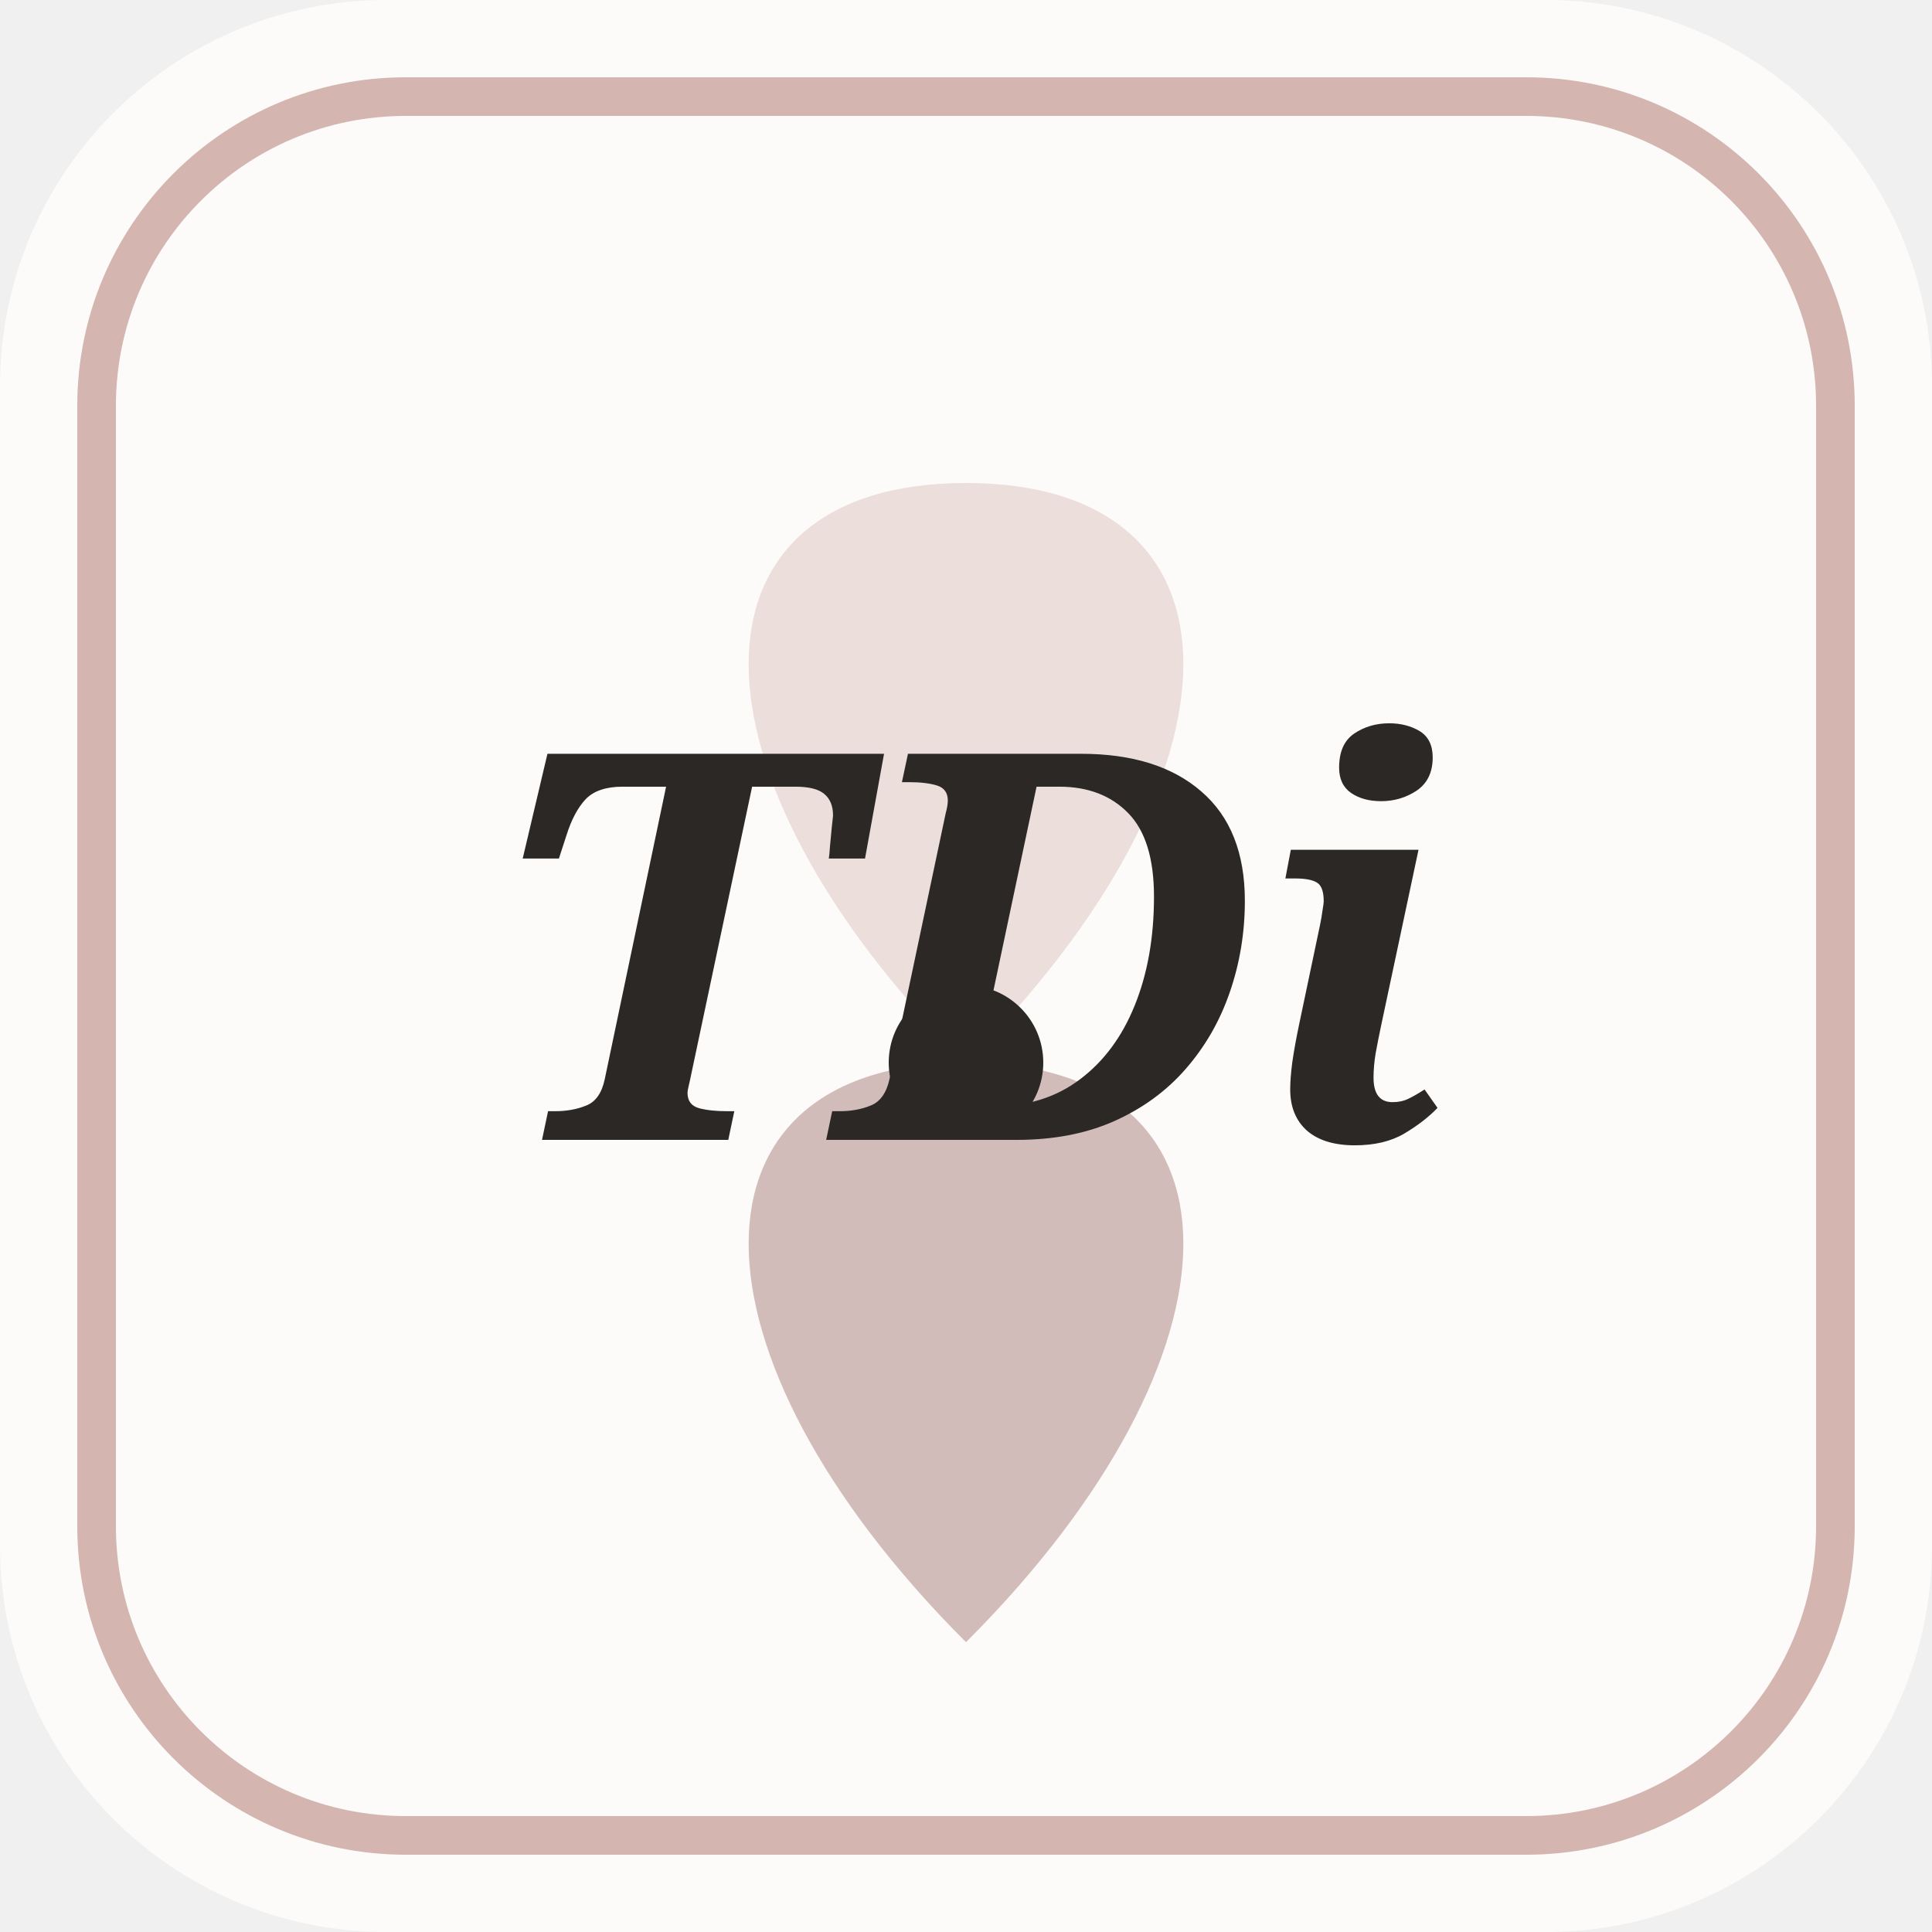
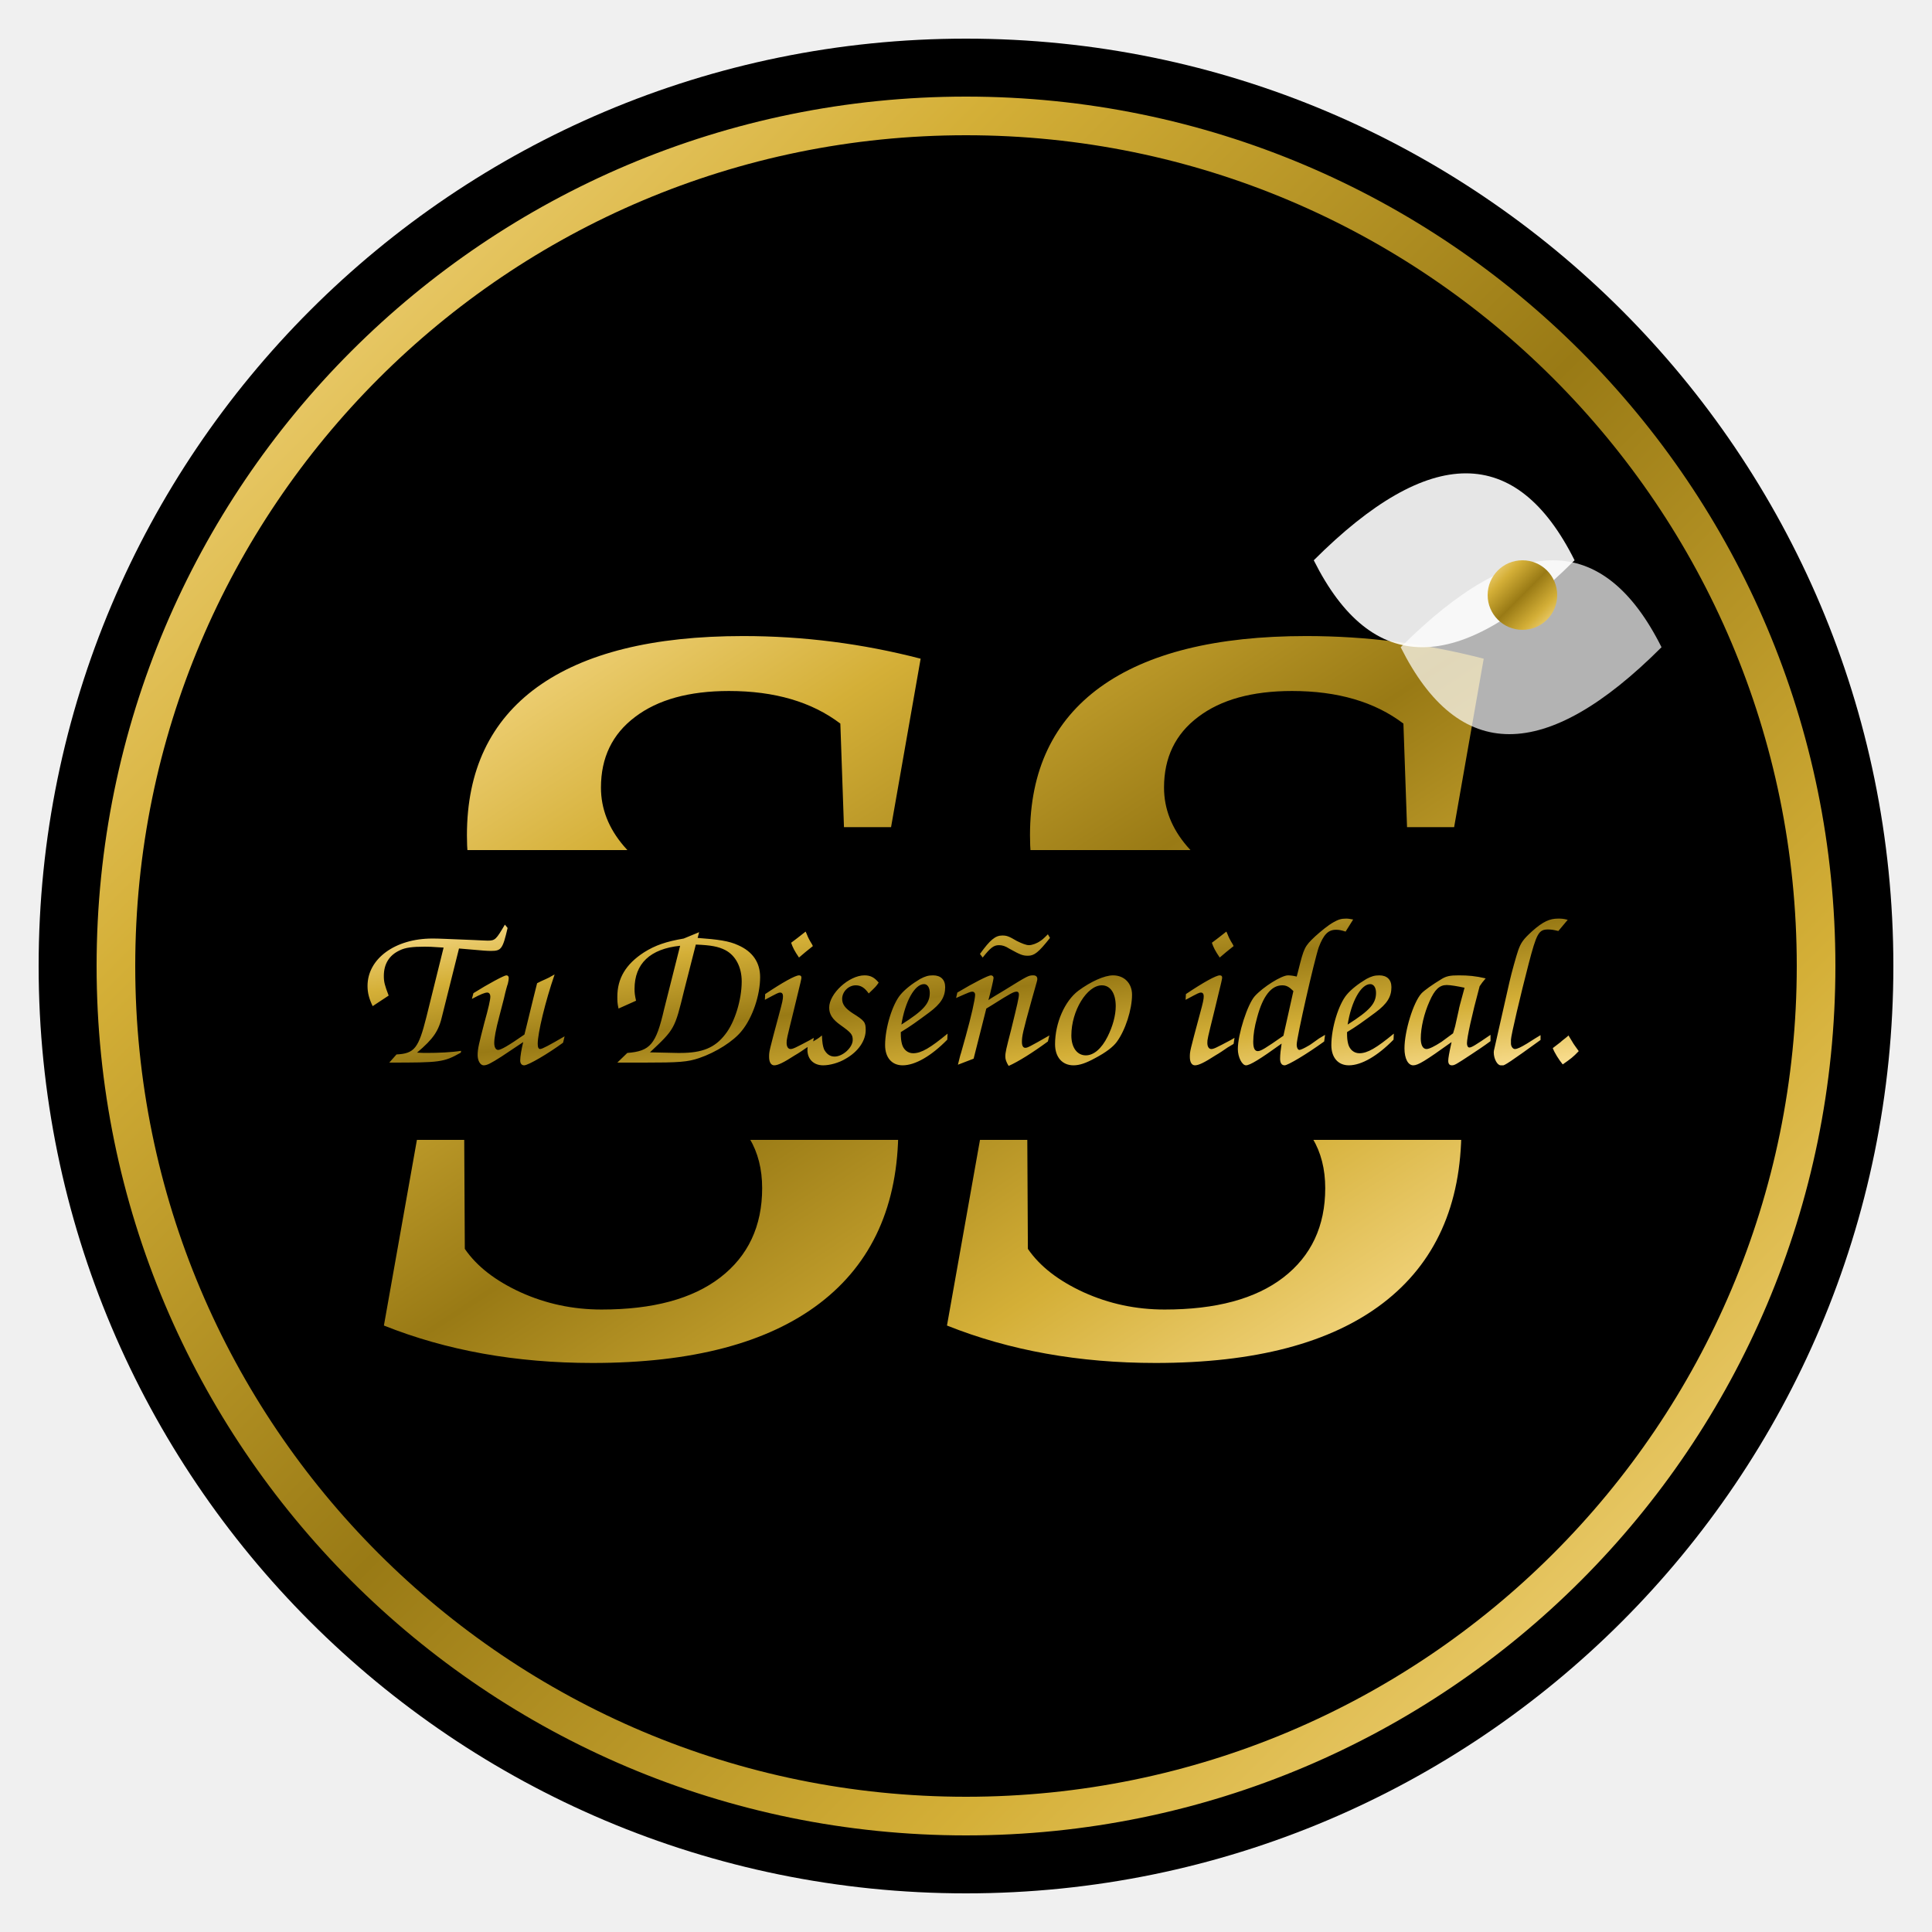
<svg xmlns="http://www.w3.org/2000/svg" viewBox="0 0 100 100">
-   <rect width="100" height="100" rx="20" fill="#fcfbf9" />
-   <rect width="90" height="90" x="5" y="5" rx="16" fill="none" stroke="#d4b5b0" stroke-width="2" />
-   <path d="M50 25 C65 25, 65 40, 50 55 C35 40, 35 25, 50 25 Z" fill="#d4b5b0" opacity="0.4" />
-   <path d="M50 55 C65 55, 65 70, 50 85 C35 70, 35 55, 50 55 Z" fill="#b5938d" opacity="0.6" />
-   <circle cx="50" cy="55" r="4" fill="#2b2826" />
-   <text x="50" y="59" text-anchor="middle" font-family="Georgia, serif" font-size="28" font-style="italic" font-weight="bold" fill="#2b2826">TDi</text>
+   <circle cx="50" cy="50" r="48" fill="#000000" />
+   <circle cx="50" cy="50" r="44" fill="none" stroke="url(#goldGrad)" stroke-width="2" />
+   <text x="49" y="70" font-family="'Playfair Display', serif, 'Times New Roman'" font-size="56" font-weight="900" font-style="italic" fill="url(#goldGrad)" text-anchor="middle" letter-spacing="-2">SS</text>
+   <g transform="translate(68, 20) scale(0.9)">
+     <path d="M 0 10 Q 10 0 15 10 Q 5 20 0 10 Z" fill="#ffffff" opacity="0.9" />
+     <path d="M 5 15 Q 15 5 20 15 Q 10 25 5 15 Z" fill="#ffffff" opacity="0.7" />
+     <circle cx="12" cy="12" r="2" fill="url(#goldGrad)" />
+   </g>
+   <rect x="10" y="44" width="80" height="15" fill="#000000" />
+   <text x="50" y="55" font-family="'Brush Script MT', cursive, serif" font-size="11" fill="url(#goldGrad)" text-anchor="middle" font-style="italic">Tu Diseño ideal.</text>
+   <defs>
+     <linearGradient id="goldGrad" x1="0%" y1="0%" x2="100%" y2="100%">
+       <stop offset="0%" stop-color="#FCE196" />
+       <stop offset="25%" stop-color="#D4AF37" />
+       <stop offset="50%" stop-color="#997A15" />
+       <stop offset="75%" stop-color="#D4AF37" />
+       <stop offset="100%" stop-color="#FCE196" />
+     </linearGradient>
+   </defs>
</svg>
